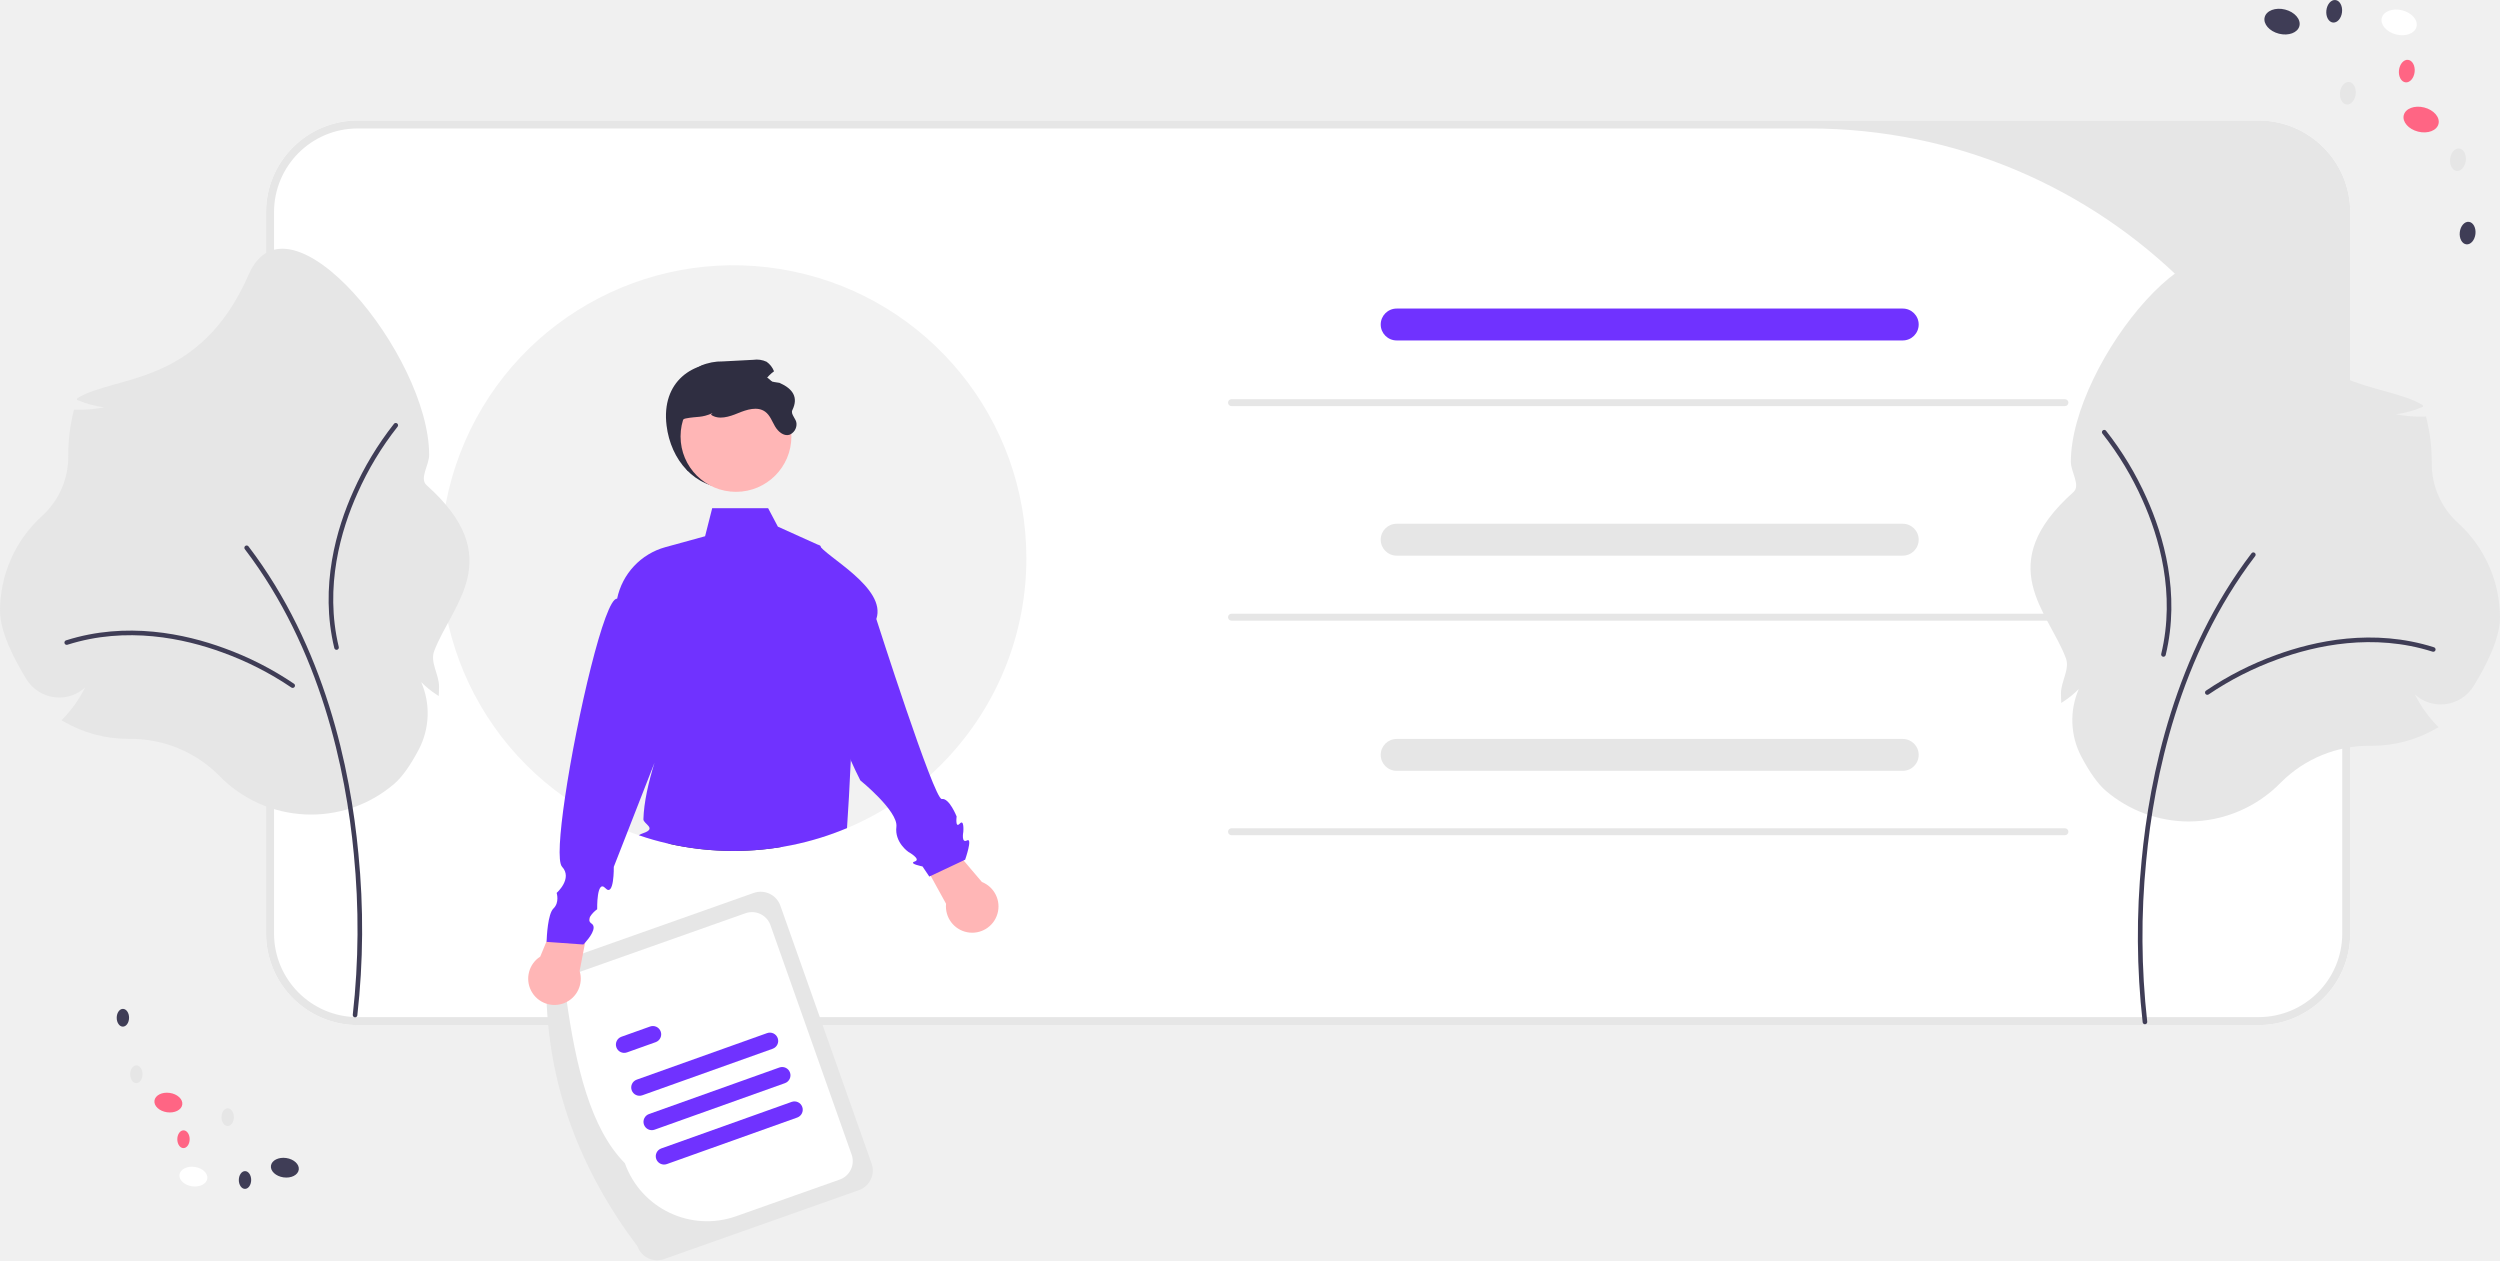
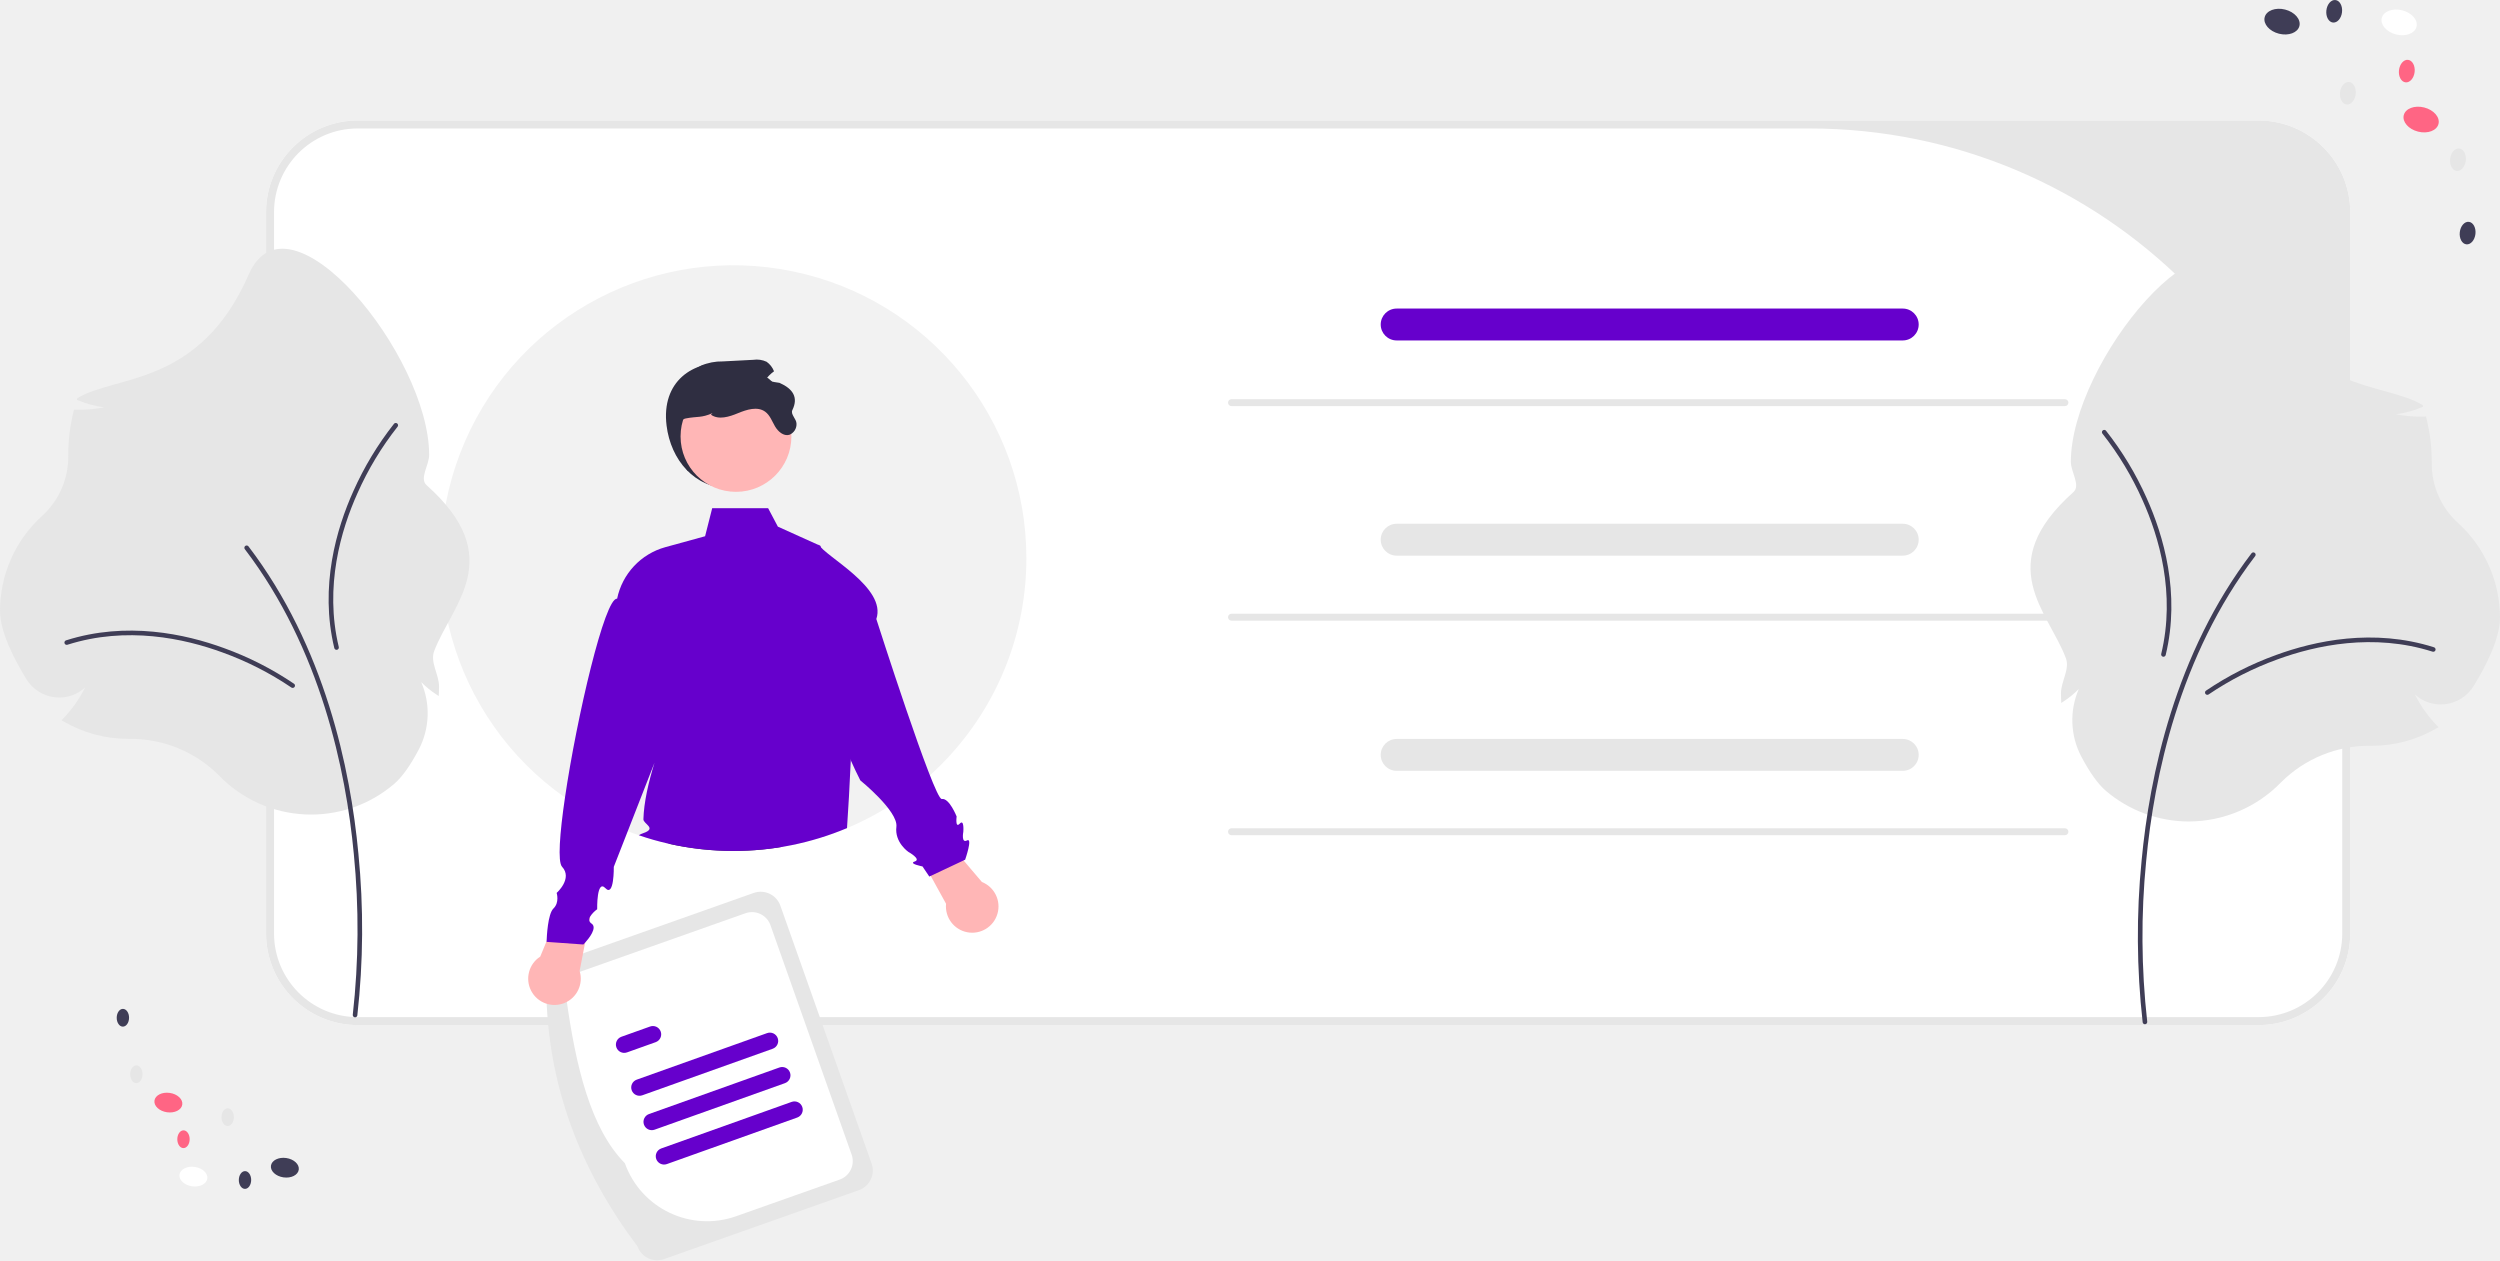
<svg xmlns="http://www.w3.org/2000/svg" data-name="Layer 1" width="722.452" height="364.196" viewBox="0 0 722.452 364.196">
  <path d="M891.457,564.133H342.148a26.516,26.516,0,0,1-26.487-26.487V329.208a26.517,26.517,0,0,1,26.487-26.487h549.309a26.517,26.517,0,0,1,26.487,26.487V537.646A26.516,26.516,0,0,1,891.457,564.133Z" transform="translate(-238.774 -267.9018)" fill="#fff" />
  <path d="M891.457,564.133H342.148a26.516,26.516,0,0,1-26.487-26.487V329.208a26.517,26.517,0,0,1,26.487-26.487h549.309a26.517,26.517,0,0,1,26.487,26.487V537.646A26.516,26.516,0,0,1,891.457,564.133ZM342.148,305.025a24.183,24.183,0,0,0-24.183,24.183V537.646a24.183,24.183,0,0,0,24.183,24.183h549.309a24.183,24.183,0,0,0,24.183-24.183V459.054A154.029,154.029,0,0,0,761.612,305.025Z" transform="translate(-238.774 -267.9018)" fill="#e6e6e6" />
  <ellipse cx="294.666" cy="607.921" rx="2.825" ry="4.061" transform="translate(-588.1214 544.0862) rotate(-81.72174)" fill="#fff" />
  <ellipse cx="321.092" cy="605.343" rx="2.825" ry="4.061" transform="translate(-562.9488 568.0293) rotate(-81.72174)" fill="#3f3d56" />
  <ellipse cx="287.43" cy="586.528" rx="2.825" ry="4.061" transform="translate(-573.1449 518.6121) rotate(-81.72174)" fill="#ff6584" />
  <ellipse cx="278.18" cy="578.336" rx="2.567" ry="1.785" transform="translate(-541.0162 584.2334) rotate(-89.56675)" fill="#e6e6e6" />
  <ellipse cx="274.286" cy="562.013" rx="2.567" ry="1.785" transform="translate(-528.5589 564.1406) rotate(-89.56675)" fill="#3f3d56" />
  <ellipse cx="304.567" cy="590.74" rx="2.567" ry="1.785" transform="translate(-527.2322 622.9296) rotate(-89.56675)" fill="#e6e6e6" />
  <ellipse cx="291.797" cy="597.115" rx="2.567" ry="1.785" transform="translate(-546.2814 616.4876) rotate(-89.56675)" fill="#ff6584" />
  <ellipse cx="309.574" cy="608.9" rx="2.567" ry="1.785" transform="translate(-540.4235 645.9587) rotate(-89.56675)" fill="#3f3d56" />
  <ellipse cx="932.083" cy="274.371" rx="3.601" ry="5.177" transform="translate(198.3725 842.589) rotate(-75.77932)" fill="#fff" />
  <ellipse cx="898.239" cy="274.153" rx="3.601" ry="5.177" transform="translate(173.0543 809.6178) rotate(-75.77932)" fill="#3f3d56" />
  <ellipse cx="938.434" cy="302.45" rx="3.601" ry="5.177" transform="translate(175.9452 869.9261) rotate(-75.77932)" fill="#ff6584" />
  <ellipse cx="949.079" cy="314.056" rx="3.272" ry="2.276" transform="translate(292.7992 954.4889) rotate(-83.62433)" fill="#e6e6e6" />
  <ellipse cx="951.862" cy="335.264" rx="3.272" ry="2.276" transform="matrix(0.11105, -0.99382, 0.99382, 0.11105, 274.1965, 976.1073)" fill="#3f3d56" />
  <ellipse cx="917.262" cy="294.848" rx="3.272" ry="2.276" transform="translate(283.6044 905.7932) rotate(-83.62433)" fill="#e6e6e6" />
  <ellipse cx="934.294" cy="288.45" rx="3.272" ry="2.276" transform="translate(305.1036 917.0317) rotate(-83.62433)" fill="#ff6584" />
  <ellipse cx="913.311" cy="271.163" rx="3.272" ry="2.276" transform="translate(303.6309 880.8123) rotate(-83.62433)" fill="#3f3d56" />
  <path d="M535.375,429.186a84.291,84.291,0,0,1-21.627,56.497v.012a86.56,86.56,0,0,1-6.242,6.265,83.405,83.405,0,0,1-7.025,5.7q-2.557,1.865-5.251,3.524-3.196,1.986-6.576,3.674-2.505,1.261-5.113,2.349a84.486,84.486,0,0,1-32.786,6.599,84.498,84.498,0,0,1-18.898-2.119,81.105,81.105,0,0,1-8.476-2.418c-1.071-.357-2.142-.748-3.201-1.163a83.499,83.499,0,0,1-18.138-9.731,84.618,84.618,0,1,1,133.331-69.188Z" transform="translate(-238.774 -267.9018)" fill="#f2f2f2" />
-   <path d="M788.633,366.284h-146.252a4.606,4.606,0,0,1,0-9.213h146.252a4.606,4.606,0,0,1,0,9.213Z" transform="translate(-238.774 -267.9018)" fill="#7032ff" />
+   <path d="M788.633,366.284h-146.252a4.606,4.606,0,0,1,0-9.213h146.252a4.606,4.606,0,0,1,0,9.213Z" transform="translate(-238.774 -267.9018)" fill="#6600cc" />
  <path d="M788.633,428.47h-146.252a4.606,4.606,0,0,1,0-9.213h146.252a4.606,4.606,0,0,1,0,9.213Z" transform="translate(-238.774 -267.9018)" fill="#e6e6e6" />
  <path d="M788.633,490.656h-146.252a4.606,4.606,0,0,1,0-9.213h146.252a4.606,4.606,0,0,1,0,9.213Z" transform="translate(-238.774 -267.9018)" fill="#e6e6e6" />
  <path d="M422.995,628.076c-16.511-21.961-26.054-46.519-26.366-74.518a6.041,6.041,0,0,1,3.676-7.702l56.277-19.912a6.041,6.041,0,0,1,7.702,3.676l26.366,74.518a6.041,6.041,0,0,1-3.676,7.702L430.696,631.752A6.041,6.041,0,0,1,422.995,628.076Z" transform="translate(-238.774 -267.9018)" fill="#e6e6e6" />
  <path d="M419.348,604.041c-9.93-10.04-14.181-27.948-16.951-47.907a5.658,5.658,0,0,1,3.443-7.213l48.366-17.113a5.658,5.658,0,0,1,7.213,3.443l23.463,66.311a5.658,5.658,0,0,1-3.443,7.213L451.476,619.376A25.202,25.202,0,0,1,419.348,604.041Z" transform="translate(-238.774 -267.9018)" fill="#fff" />
-   <path d="M462.066,570.973,424.39,584.421a2.4,2.4,0,1,1-1.614-4.521L460.452,566.452a2.4,2.4,0,1,1,1.614,4.521Z" transform="translate(-238.774 -267.9018)" fill="#7032ff" />
-   <path d="M428.254,569.066l-8.289,2.959a2.4,2.4,0,1,1-1.614-4.521l8.289-2.959a2.4,2.4,0,1,1,1.614,4.521Z" transform="translate(-238.774 -267.9018)" fill="#7032ff" />
-   <path d="M469.16,590.849l-37.676,13.448a2.4,2.4,0,0,1-1.614-4.521l37.676-13.448a2.4,2.4,0,0,1,1.614,4.521Z" transform="translate(-238.774 -267.9018)" fill="#7032ff" />
-   <path d="M465.613,580.911l-37.676,13.448a2.4,2.4,0,0,1-1.614-4.521l37.676-13.448a2.4,2.4,0,1,1,1.614,4.521Z" transform="translate(-238.774 -267.9018)" fill="#7032ff" />
+   <path d="M462.066,570.973,424.39,584.421a2.4,2.4,0,1,1-1.614-4.521L460.452,566.452a2.4,2.4,0,1,1,1.614,4.521Z" transform="translate(-238.774 -267.9018)" fill="#6600cc" />
+   <path d="M428.254,569.066l-8.289,2.959a2.4,2.4,0,1,1-1.614-4.521l8.289-2.959a2.4,2.4,0,1,1,1.614,4.521Z" transform="translate(-238.774 -267.9018)" fill="#6600cc" />
+   <path d="M469.16,590.849l-37.676,13.448a2.4,2.4,0,0,1-1.614-4.521l37.676-13.448a2.4,2.4,0,0,1,1.614,4.521Z" transform="translate(-238.774 -267.9018)" fill="#6600cc" />
+   <path d="M465.613,580.911l-37.676,13.448a2.4,2.4,0,0,1-1.614-4.521l37.676-13.448a2.4,2.4,0,1,1,1.614,4.521Z" transform="translate(-238.774 -267.9018)" fill="#6600cc" />
  <path d="M431.402,390.902c1.227,9.899,8.086,18.061,18.061,18.061a18.061,18.061,0,0,0,18.061-18.061c0-9.975-8.129-17.138-18.061-18.061C438.924,371.863,429.826,378.193,431.402,390.902Z" transform="translate(-238.774 -267.9018)" fill="#2f2e41" />
  <path d="M465.185,512.572a85.234,85.234,0,0,1-33.327-.887C437.052,508.818,452.806,510.58,465.185,512.572Z" transform="translate(-238.774 -267.9018)" fill="#2f2e41" />
  <path d="M394.891,544.34l8.675-20.966,6.835,3.797-4.128,21.327a7.596,7.596,0,1,1-11.383-4.159Z" transform="translate(-238.774 -267.9018)" fill="#ffb6b6" />
-   <path d="M484.636,487.606v.012c-.311,7.301-.737,14.245-1.094,19.589a84.486,84.486,0,0,1-32.786,6.599,84.498,84.498,0,0,1-18.898-2.119,81.105,81.105,0,0,1-8.476-2.418,5.229,5.229,0,0,1,1.244-.587c4.146-1.405.046-2.683.081-4.019.127-4.883,1.474-10.744,3.213-16.364L420.181,508.104l-4.031,10.295s.138,8.89-2.418,6.173c-2.568-2.718-2.384,6.08-2.384,6.08a8.011,8.011,0,0,0-2.027,2.096,1.778,1.778,0,0,0-.242,1.232v.012a1.539,1.539,0,0,0,.645.806c1.739,1.175-.76,4.284-1.866,5.516-.299.334-.495.53-.495.53l-10.629-.76v-.207c.046-1.255.334-7.865,1.981-9.443,1.808-1.739.921-4.491.921-4.491s4.721-4.18,1.555-7.577c-1.267-1.37-.702-9.489.852-19.992,3.397-23.17,11.539-57.948,15.063-57.453a19.547,19.547,0,0,1,13.946-14.902l11.481-3.155,2.05-8.096h16.168l2.81,5.32,11.781,5.32.15.069.369.161.138.438s-.012.012,0,.012l6.553,20.579C485.499,450.052,485.384,469.837,484.636,487.606Z" transform="translate(-238.774 -267.9018)" fill="#7032ff" />
+   <path d="M484.636,487.606v.012c-.311,7.301-.737,14.245-1.094,19.589a84.486,84.486,0,0,1-32.786,6.599,84.498,84.498,0,0,1-18.898-2.119,81.105,81.105,0,0,1-8.476-2.418,5.229,5.229,0,0,1,1.244-.587c4.146-1.405.046-2.683.081-4.019.127-4.883,1.474-10.744,3.213-16.364L420.181,508.104l-4.031,10.295s.138,8.89-2.418,6.173c-2.568-2.718-2.384,6.08-2.384,6.08a8.011,8.011,0,0,0-2.027,2.096,1.778,1.778,0,0,0-.242,1.232v.012a1.539,1.539,0,0,0,.645.806c1.739,1.175-.76,4.284-1.866,5.516-.299.334-.495.53-.495.53l-10.629-.76v-.207c.046-1.255.334-7.865,1.981-9.443,1.808-1.739.921-4.491.921-4.491s4.721-4.18,1.555-7.577c-1.267-1.37-.702-9.489.852-19.992,3.397-23.17,11.539-57.948,15.063-57.453a19.547,19.547,0,0,1,13.946-14.902l11.481-3.155,2.05-8.096h16.168l2.81,5.32,11.781,5.32.15.069.369.161.138.438s-.012.012,0,.012l6.553,20.579C485.499,450.052,485.384,469.837,484.636,487.606Z" transform="translate(-238.774 -267.9018)" fill="#6600cc" />
  <path d="M512.168,529.073l-10.948-19.874,7.236-2.964,14.072,16.549a7.596,7.596,0,1,1-10.36,6.288Z" transform="translate(-238.774 -267.9018)" fill="#ffb6b6" />
-   <path d="M475.344,425.25c1.948,3.499,19.758,12.499,16.671,21.534,0,0,16.732,52.348,18.908,52.006s4.299,5.066,4.299,5.066-.462,3.529.896,2.063,1.032,2.378,1.032,2.378-.65,3.393,1.073,2.471-.542,5.571-.542,5.571L507.326,521.213l-1.968-2.929s-4.205-.801-2.226-1.435-1.861-2.769-1.861-2.769-4.016-2.73-3.457-7.25-10.423-13.408-10.423-13.408c-7.55-14.906-11.68-30.21-11.666-45.997Z" transform="translate(-238.774 -267.9018)" fill="#7032ff" />
+   <path d="M475.344,425.25c1.948,3.499,19.758,12.499,16.671,21.534,0,0,16.732,52.348,18.908,52.006s4.299,5.066,4.299,5.066-.462,3.529.896,2.063,1.032,2.378,1.032,2.378-.65,3.393,1.073,2.471-.542,5.571-.542,5.571L507.326,521.213l-1.968-2.929s-4.205-.801-2.226-1.435-1.861-2.769-1.861-2.769-4.016-2.73-3.457-7.25-10.423-13.408-10.423-13.408c-7.55-14.906-11.68-30.21-11.666-45.997Z" transform="translate(-238.774 -267.9018)" fill="#6600cc" />
  <circle cx="212.685" cy="126.118" r="16.015" fill="#ffb6b6" />
  <path d="M434.875,395.765c.507,3.48,3.473,8.336,2.779,8.336s-5.633-14.347-.695-15.282c3.582-.679,4.383-.083,7.731-1.535l-.472.445c2.216,1.612,5.3.618,7.829-.431,2.535-1.042,5.613-2.035,7.836-.431,1.396,1.007,1.987,2.758,2.855,4.244.868,1.493,2.473,2.904,4.126,2.445a3.266,3.266,0,0,0,2.084-3.23c-.007-1.375-1.798-2.684-1.195-3.918,1.787-3.657.18-6.149-3.716-7.87q-2.126-.323-4.251-.66a12.057,12.057,0,0,1,2.667-2.681,6.095,6.095,0,0,0-2.153-2.758,6.76,6.76,0,0,0-3.848-.556q-4.397.229-8.787.458a15.5,15.5,0,0,0-6.349,1.236c-2.417,1.243-4.001,3.668-5.154,6.134C433.576,385.255,433.986,389.715,434.875,395.765Z" transform="translate(-238.774 -267.9018)" fill="#2f2e41" />
  <path d="M835.501,385.26H594.65a1,1,0,0,1,0-2H835.501a1,1,0,0,1,0,2Z" transform="translate(-238.774 -267.9018)" fill="#e6e6e6" />
  <path d="M835.501,447.26H594.65a1,1,0,0,1,0-2H835.501a1,1,0,0,1,0,2Z" transform="translate(-238.774 -267.9018)" fill="#e6e6e6" />
  <path d="M835.501,509.26H594.65a1,1,0,0,1,0-2H835.501a1,1,0,0,1,0,2Z" transform="translate(-238.774 -267.9018)" fill="#e6e6e6" />
  <path d="M871.35,505.296a36.998,36.998,0,0,1-24.046-8.879c-2.235-1.914-4.617-5.24-7.079-9.887a22.611,22.611,0,0,1-.717-19.52,25.945,25.945,0,0,1-4.285,3.514l-.783.521-.045-.939c-.03-.611-.045-1.22-.045-1.81,0-3.476,2.629-7.004,1.417-10.217-5.111-13.542-21.32-27.001,2.172-47.96,2.173-1.939-.73-5.815-.73-8.749,0-28.748,40.63-78.482,52.146-52.136,14.201,32.492,38.669,29.017,49.508,35.728l.157.475-.463.187a27.945,27.945,0,0,1-7.425,1.975,35.407,35.407,0,0,0,8.279.694l.431-.015.105.419a52.374,52.374,0,0,1,1.555,12.674l-.002.462a23.093,23.093,0,0,0,7.628,17.219A37.084,37.084,0,0,1,961.226,446.416c0,6.094-4.142,14.094-7.617,19.732a11.158,11.158,0,0,1-8.191,5.247,10.897,10.897,0,0,1-8.794-2.841,36.036,36.036,0,0,0,6.355,8.997l.474.489-.589.343a36.971,36.971,0,0,1-18.638,5.033l-.383-.001a36.091,36.091,0,0,0-25.891,10.568A37.279,37.279,0,0,1,871.35,505.296Z" transform="translate(-238.774 -267.9018)" fill="#e6e6e6" />
  <path d="M858.62,563.89a.665.665,0,0,1-.658-.572,222.787,222.787,0,0,1-.31-46.711c2.297-24.512,9.672-59.817,31.766-88.813a.665.665,0,1,1,1.059.807c-21.903,28.745-29.219,63.792-31.5,88.131a221.28,221.28,0,0,0,.303,46.399.666.666,0,0,1-.66.759Z" transform="translate(-238.774 -267.9018)" fill="#3f3d56" />
  <path d="M876.65,468.695a.665.665,0,0,1-.392-1.204,91.709,91.709,0,0,1,20.246-10.306c11.17-4.089,28.156-7.797,45.643-2.231a.665.665,0,1,1-.404,1.268c-17.128-5.451-33.807-1.805-44.782,2.213a90.203,90.203,0,0,0-19.921,10.133A.663.663,0,0,1,876.65,468.695Z" transform="translate(-238.774 -267.9018)" fill="#3f3d56" />
  <path d="M846.196,392.845a.665.665,0,0,1,1.172-.477,91.71,91.71,0,0,1,11.738,19.451c4.883,10.847,9.804,27.522,5.513,45.364a.665.665,0,1,1-1.294-.311c4.203-17.477-.634-33.849-5.432-44.506A90.203,90.203,0,0,0,846.351,393.225.663.663,0,0,1,846.196,392.845Z" transform="translate(-238.774 -267.9018)" fill="#3f3d56" />
  <path d="M302.048,491.984A36.091,36.091,0,0,0,276.157,481.416l-.383.001A36.971,36.971,0,0,1,257.136,476.384l-.589-.343.474-.489a36.036,36.036,0,0,0,6.355-8.997,10.897,10.897,0,0,1-8.794,2.841,11.158,11.158,0,0,1-8.191-5.247c-3.475-5.638-7.617-13.638-7.617-19.732a37.084,37.084,0,0,1,12.099-27.364,23.093,23.093,0,0,0,7.628-17.219l-.002-.462a52.374,52.374,0,0,1,1.555-12.674l.105-.419.431.015a35.406,35.406,0,0,0,8.279-.694,27.945,27.945,0,0,1-7.425-1.975l-.463-.187.157-.475c10.839-6.711,35.306-3.236,49.508-35.728,11.515-26.347,52.146,23.388,52.146,52.136,0,2.933-2.903,6.81-.73,8.749,23.493,20.959,7.283,34.417,2.172,47.959-1.213,3.213,1.417,6.74,1.417,10.217,0,.59-.015,1.199-.045,1.81l-.045.939-.783-.521a25.944,25.944,0,0,1-4.285-3.514,22.611,22.611,0,0,1-.717,19.52c-2.462,4.647-4.844,7.973-7.079,9.887a36.963,36.963,0,0,1-50.648-2.433Z" transform="translate(-238.774 -267.9018)" fill="#e6e6e6" />
  <path d="M341.38,561.891a.665.665,0,0,0,.658-.572,222.787,222.787,0,0,0,.31-46.711c-2.297-24.512-9.672-59.817-31.766-88.813a.665.665,0,1,0-1.059.807c21.903,28.745,29.219,63.792,31.5,88.131a221.28,221.28,0,0,1-.303,46.399.666.666,0,0,0,.66.759Z" transform="translate(-238.774 -267.9018)" fill="#3f3d56" />
  <path d="M323.35,466.696a.665.665,0,0,0,.392-1.204,91.709,91.709,0,0,0-20.246-10.306c-11.17-4.089-28.156-7.797-45.643-2.231a.665.665,0,1,0,.404,1.268c17.128-5.451,33.807-1.805,44.782,2.213a90.203,90.203,0,0,1,19.921,10.133A.663.663,0,0,0,323.35,466.696Z" transform="translate(-238.774 -267.9018)" fill="#3f3d56" />
  <path d="M353.804,390.846a.665.665,0,0,0-1.172-.477,91.71,91.71,0,0,0-11.738,19.451c-4.883,10.847-9.804,27.522-5.513,45.364a.665.665,0,1,0,1.294-.311c-4.203-17.477.634-33.849,5.432-44.506A90.202,90.202,0,0,1,353.649,391.226.663.663,0,0,0,353.804,390.846Z" transform="translate(-238.774 -267.9018)" fill="#3f3d56" />
</svg>
